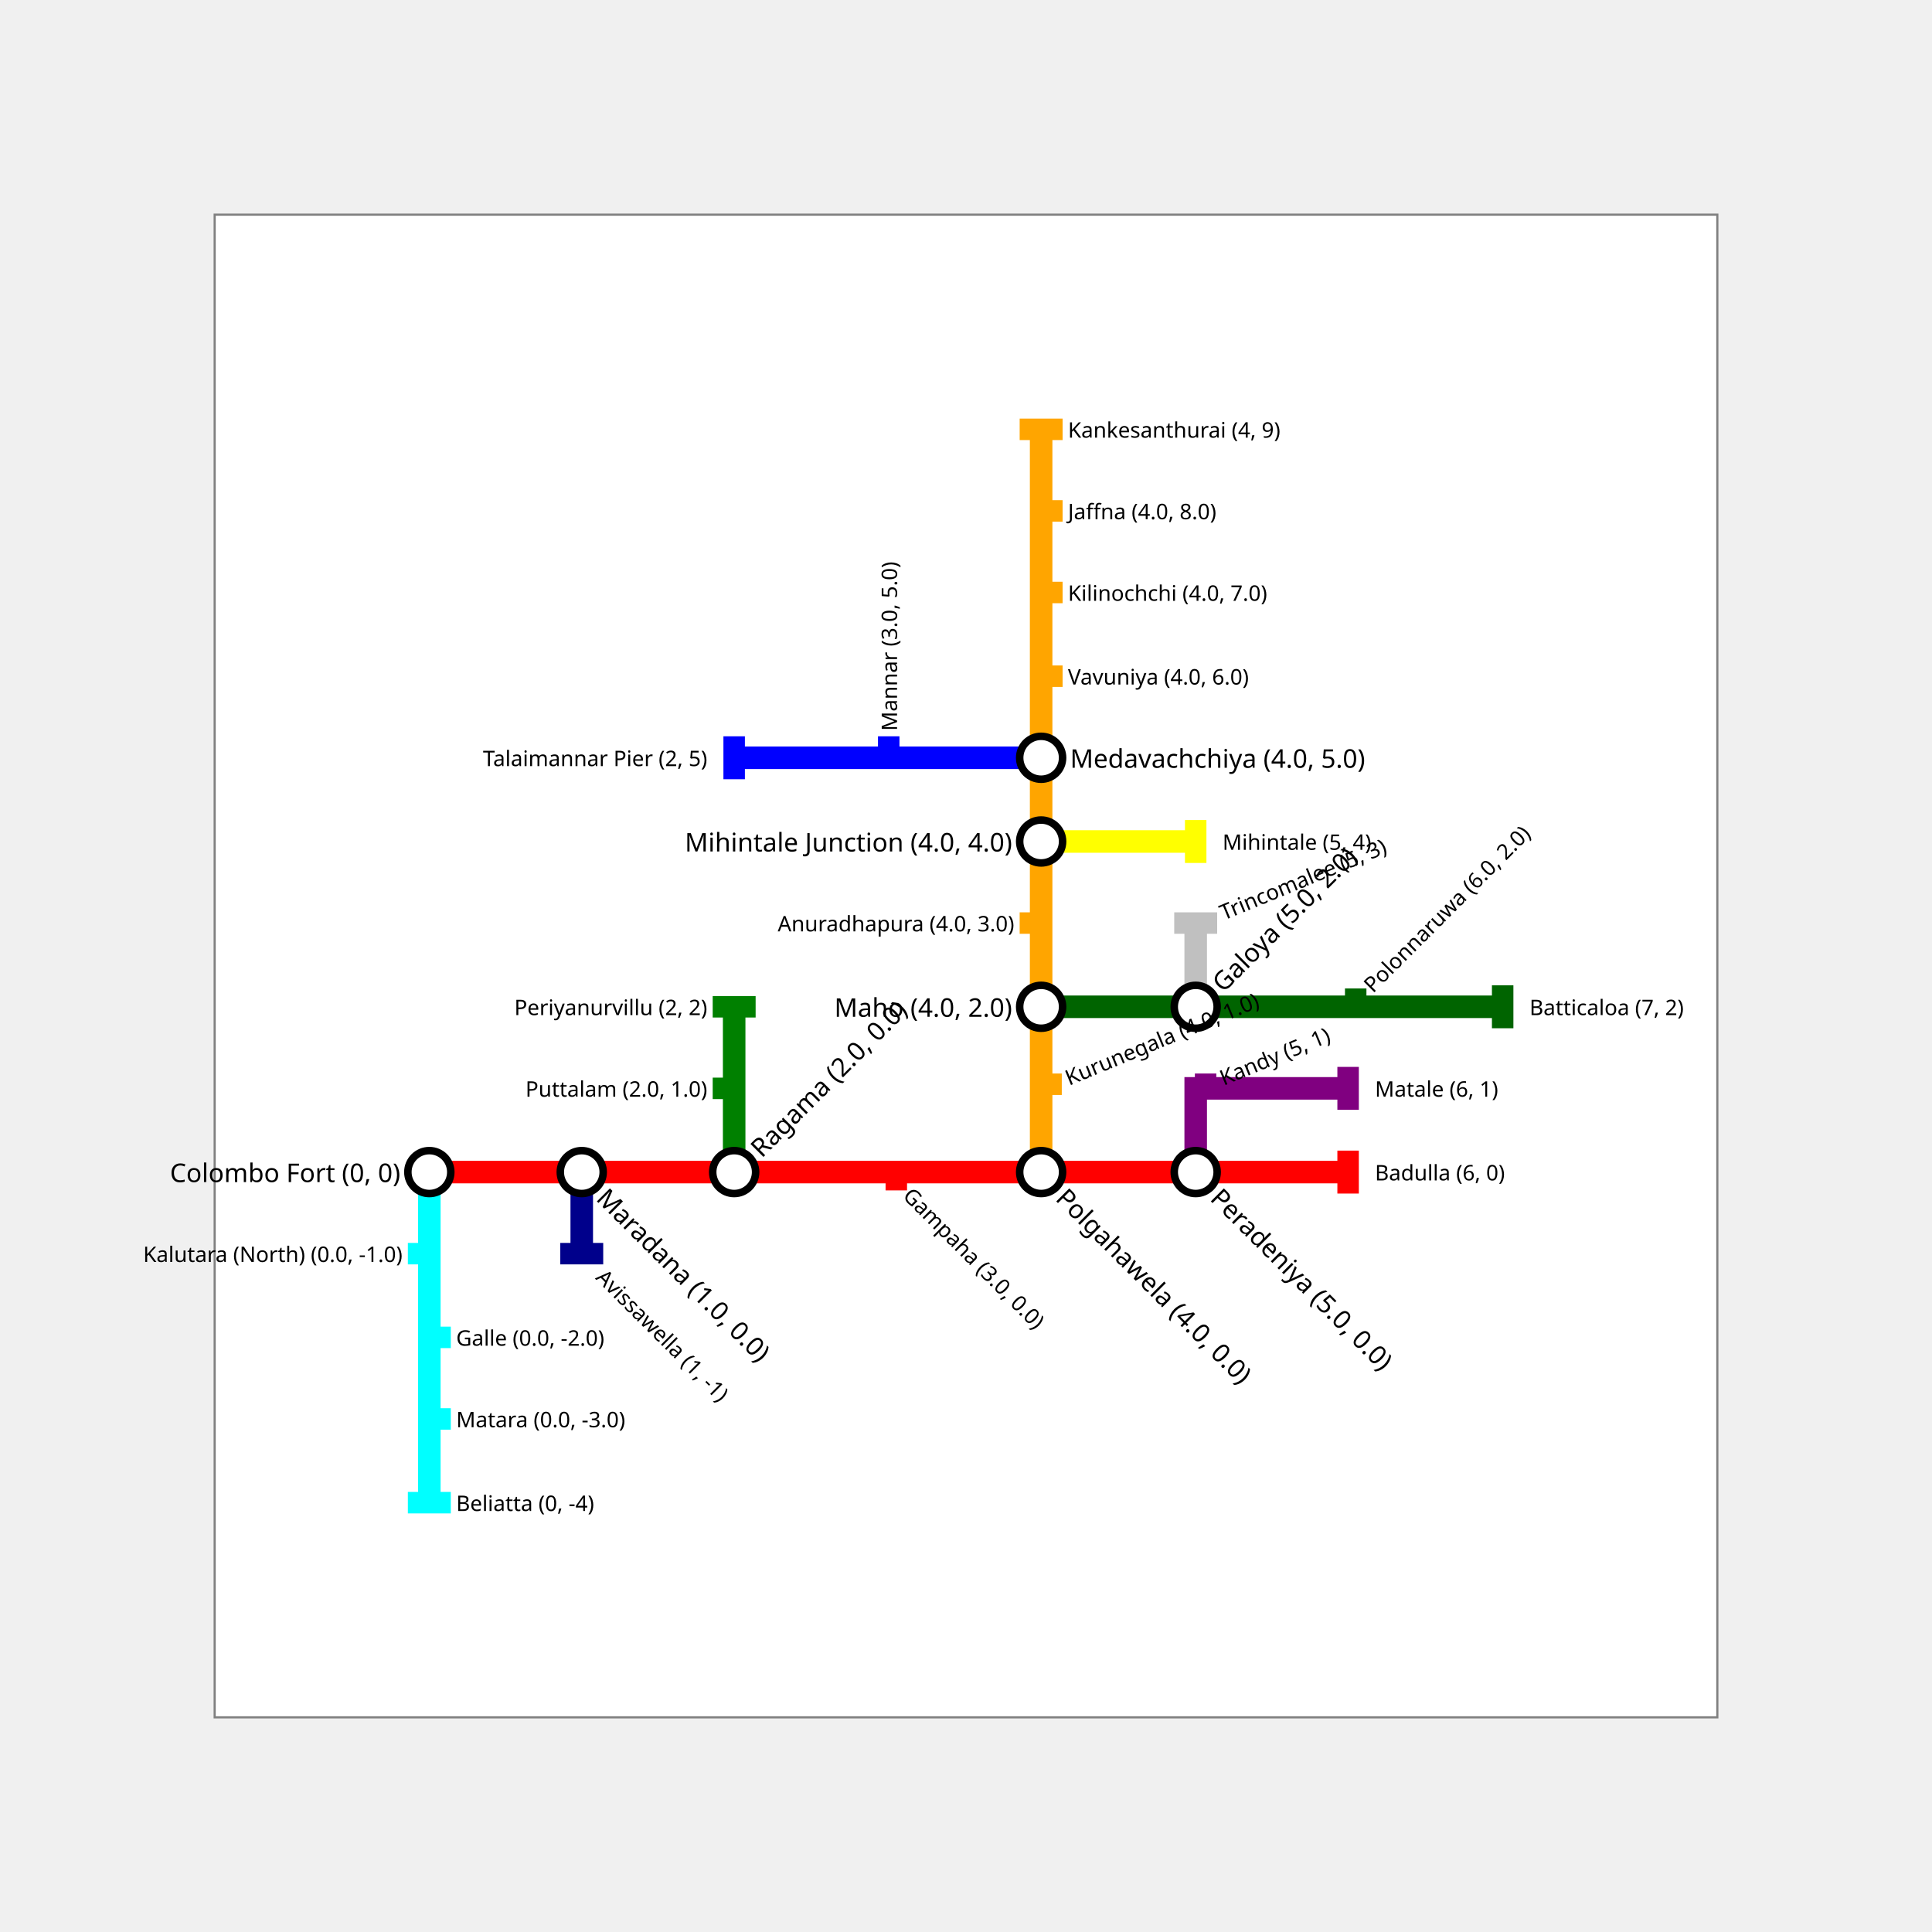
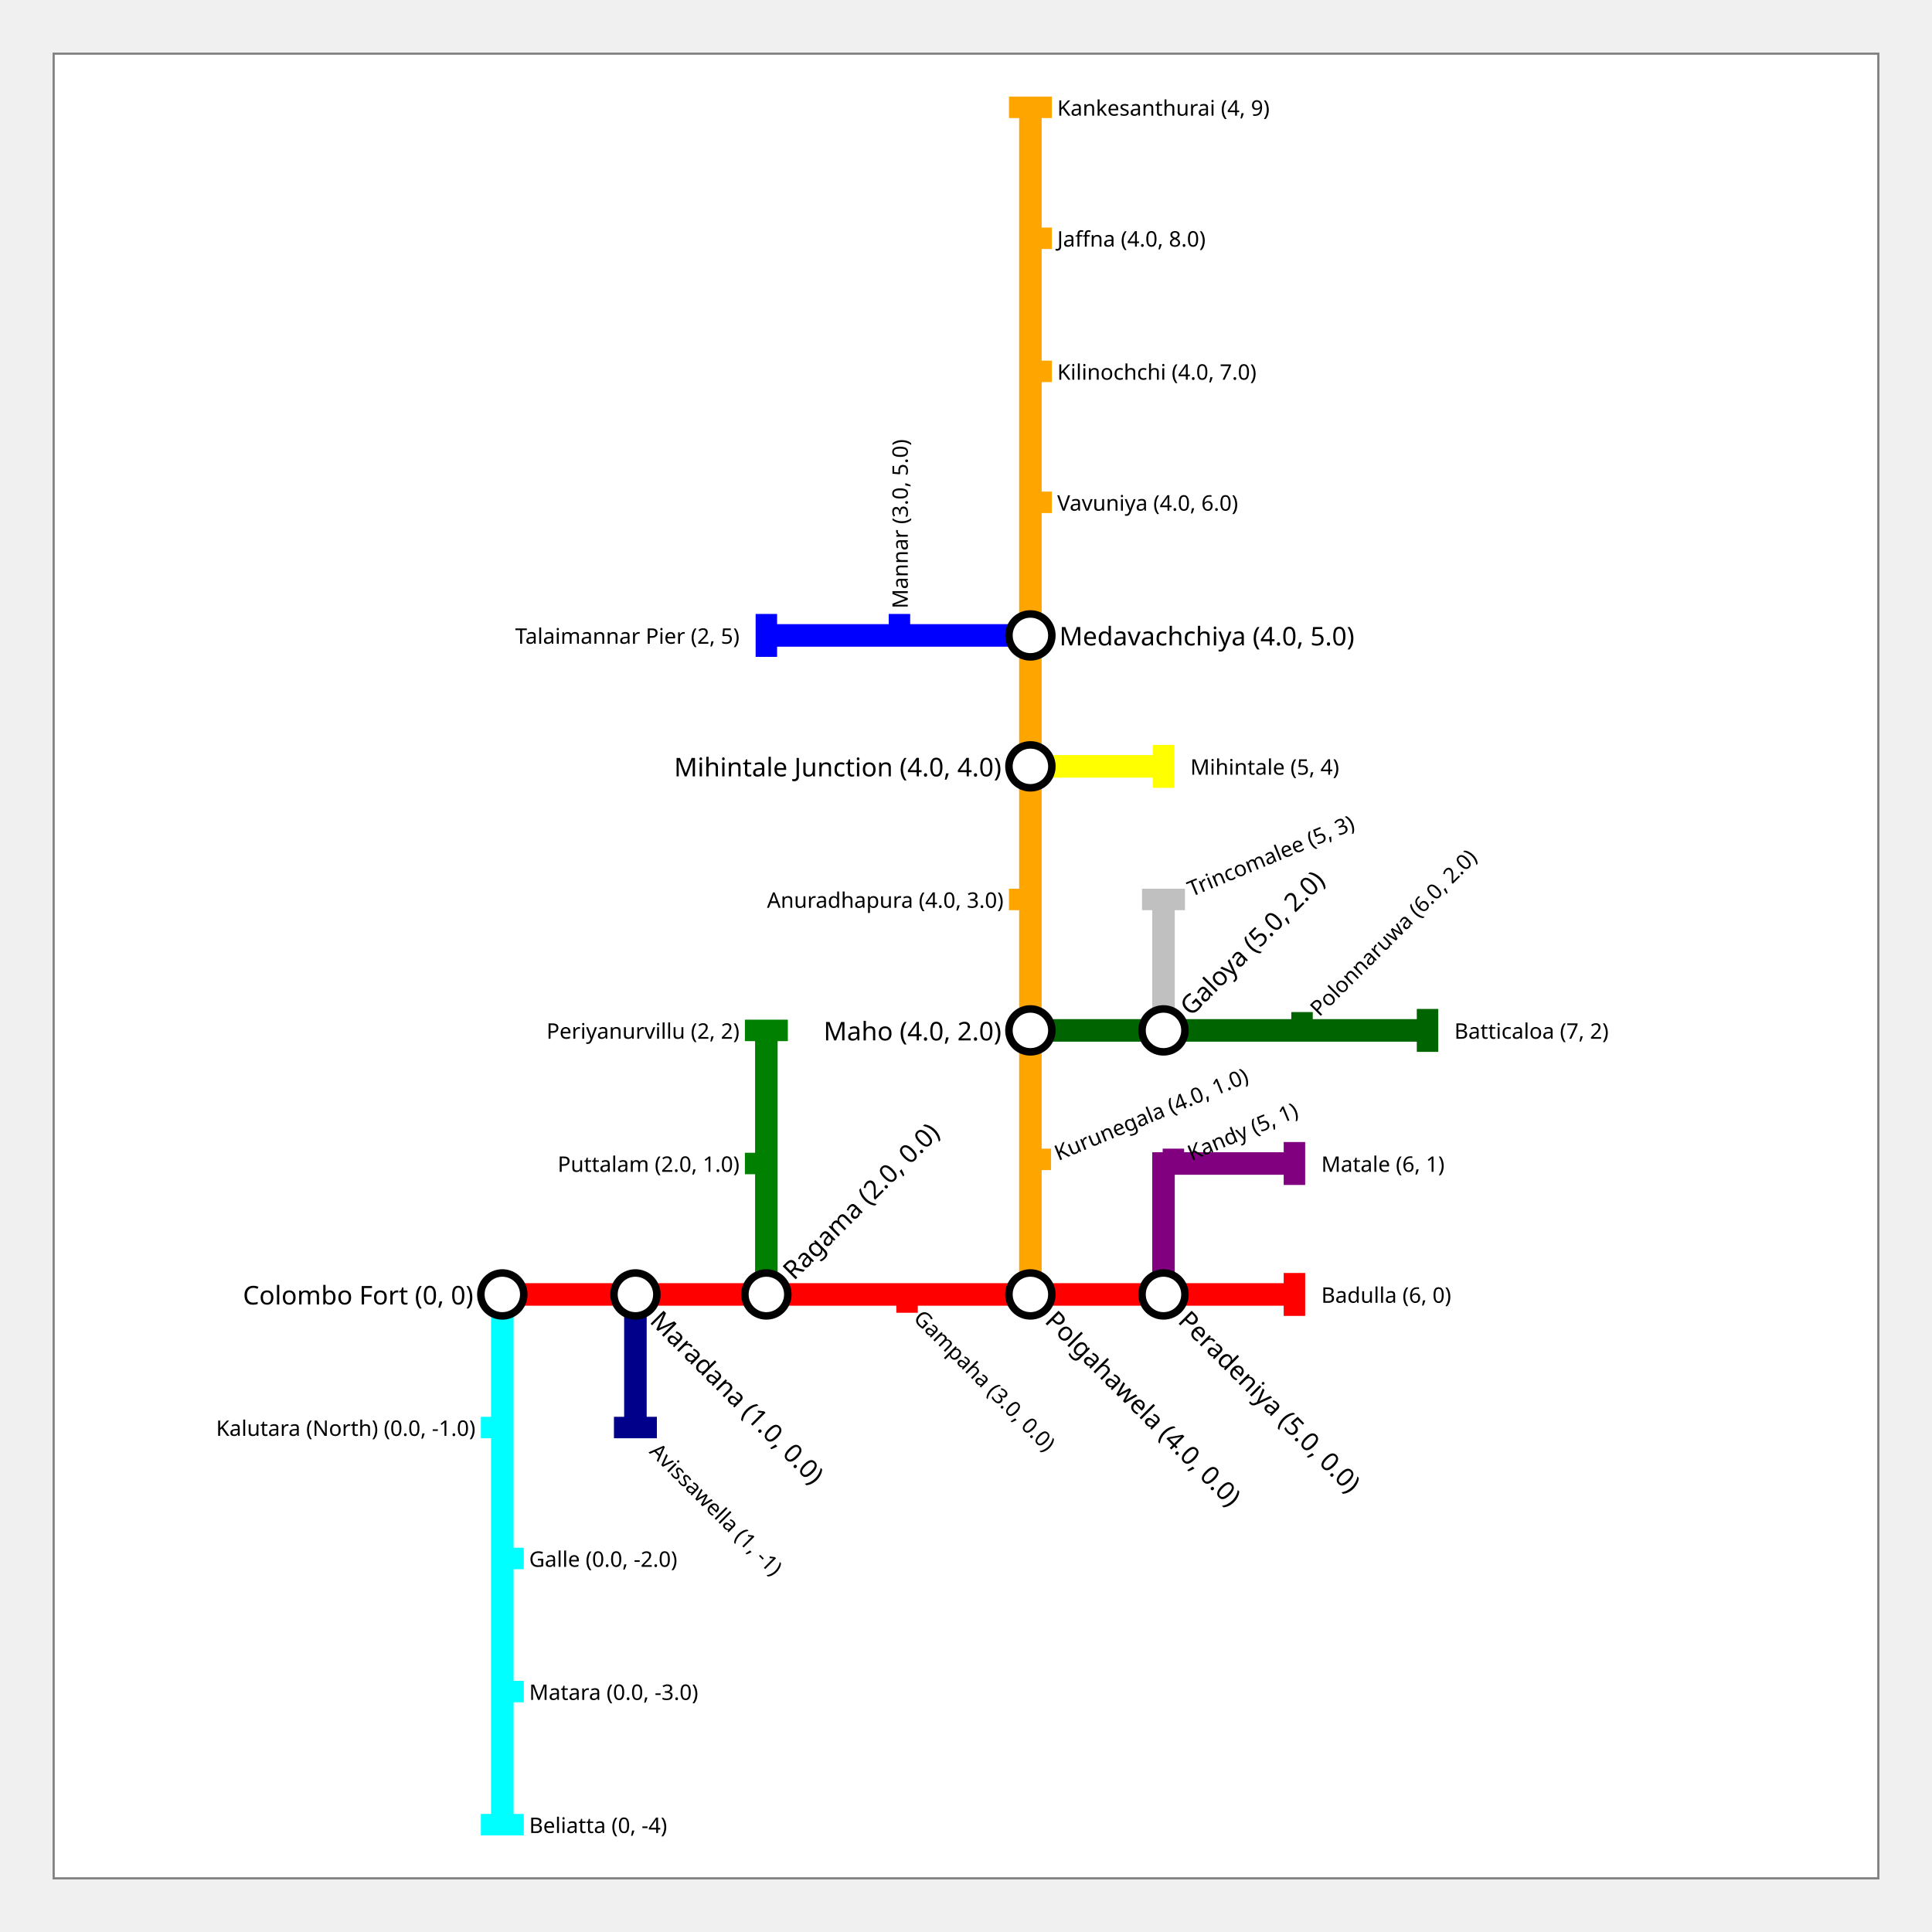
- <svg xmlns="http://www.w3.org/2000/svg" width="900" height="900" padding="200">
-   <rect x="100.0" y="100.0" width="700" height="700" fill="white" stroke="gray" />
+ <svg xmlns="http://www.w3.org/2000/svg" width="900" height="900" padding="50">
+   <rect x="25.0" y="25.0" width="850" height="850" fill="white" stroke="gray" />
  <g>
-     <polyline fill="none" stroke-width="10.5" stroke-opacity="1" points="200,546 271,546 342,546 414,546 485,546 557,546 628,546" stroke="red" />
-     <rect stroke="none" fill-opacity="1" x="623" y="536" width="10" height="20" fill="red" />
+     <polyline fill="none" stroke-width="10.5" stroke-opacity="1" points="234,603 296,603 357,603 419,603 480,603 542,603 603,603" stroke="red" />
+     <rect stroke="none" fill-opacity="1" x="598" y="593" width="10" height="20" fill="red" />
  </g>
  <g>
-     <polyline fill="none" stroke-width="10.5" stroke-opacity="1" points="200,546 200,584 200,623 200,661 200,700" stroke="cyan" />
-     <rect stroke="none" fill-opacity="1" x="190" y="695" width="20" height="10" fill="cyan" />
+     <polyline fill="none" stroke-width="10.5" stroke-opacity="1" points="234,603 234,665 234,726 234,788 234,850" stroke="cyan" />
+     <rect stroke="none" fill-opacity="1" x="224" y="845" width="20" height="10" fill="cyan" />
  </g>
  <g>
-     <polyline fill="none" stroke-width="10.5" stroke-opacity="1" points="485,546 485,507 485,469 485,430 485,392 485,353 485,315 485,276 485,238 485,200" stroke="orange" />
-     <rect stroke="none" fill-opacity="1" x="475" y="195" width="20" height="10" fill="orange" />
+     <polyline fill="none" stroke-width="10.5" stroke-opacity="1" points="480,603 480,542 480,480 480,419 480,357 480,296 480,234 480,173 480,111 480,50" stroke="orange" />
+     <rect stroke="none" fill-opacity="1" x="470" y="45" width="20" height="10" fill="orange" />
  </g>
  <g>
-     <polyline fill="none" stroke-width="10.5" stroke-opacity="1" points="271,546 271,584" stroke="darkblue" />
-     <rect stroke="none" fill-opacity="1" x="261" y="579" width="20" height="10" fill="darkblue" />
+     <polyline fill="none" stroke-width="10.5" stroke-opacity="1" points="296,603 296,665" stroke="darkblue" />
+     <rect stroke="none" fill-opacity="1" x="286" y="660" width="20" height="10" fill="darkblue" />
  </g>
  <g>
-     <polyline fill="none" stroke-width="10.5" stroke-opacity="1" points="342,546 342,507 342,469" stroke="green" />
-     <rect stroke="none" fill-opacity="1" x="332" y="464" width="20" height="10" fill="green" />
+     <polyline fill="none" stroke-width="10.5" stroke-opacity="1" points="357,603 357,542 357,480" stroke="green" />
+     <rect stroke="none" fill-opacity="1" x="347" y="475" width="20" height="10" fill="green" />
  </g>
  <g>
-     <polyline fill="none" stroke-width="10.5" stroke-opacity="1" points="557,546 557,507 628,507" stroke="purple" />
-     <rect stroke="none" fill-opacity="1" x="623" y="497" width="10" height="20" fill="purple" />
+     <polyline fill="none" stroke-width="10.5" stroke-opacity="1" points="542,603 542,542 603,542" stroke="purple" />
+     <rect stroke="none" fill-opacity="1" x="598" y="532" width="10" height="20" fill="purple" />
  </g>
  <g>
-     <polyline fill="none" stroke-width="10.5" stroke-opacity="1" points="485,392 557,392" stroke="yellow" />
-     <rect stroke="none" fill-opacity="1" x="552" y="382" width="10" height="20" fill="yellow" />
+     <polyline fill="none" stroke-width="10.5" stroke-opacity="1" points="480,357 542,357" stroke="yellow" />
+     <rect stroke="none" fill-opacity="1" x="537" y="347" width="10" height="20" fill="yellow" />
  </g>
  <g>
-     <polyline fill="none" stroke-width="10.5" stroke-opacity="1" points="485,353 414,353 342,353" stroke="blue" />
-     <rect stroke="none" fill-opacity="1" x="337" y="343" width="10" height="20" fill="blue" />
+     <polyline fill="none" stroke-width="10.5" stroke-opacity="1" points="480,296 419,296 357,296" stroke="blue" />
+     <rect stroke="none" fill-opacity="1" x="352" y="286" width="10" height="20" fill="blue" />
  </g>
  <g>
-     <polyline fill="none" stroke-width="10.5" stroke-opacity="1" points="485,469 557,469 628,469 700,469" stroke="darkgreen" />
-     <rect stroke="none" fill-opacity="1" x="695" y="459" width="10" height="20" fill="darkgreen" />
+     <polyline fill="none" stroke-width="10.5" stroke-opacity="1" points="480,480 542,480 603,480 665,480" stroke="darkgreen" />
+     <rect stroke="none" fill-opacity="1" x="660" y="470" width="10" height="20" fill="darkgreen" />
  </g>
  <g>
-     <polyline fill="none" stroke-width="10.5" stroke-opacity="1" points="557,469 557,430" stroke="silver" />
-     <rect stroke="none" fill-opacity="1" x="547" y="425" width="20" height="10" fill="silver" />
+     <polyline fill="none" stroke-width="10.5" stroke-opacity="1" points="542,480 542,419" stroke="silver" />
+     <rect stroke="none" fill-opacity="1" x="532" y="414" width="20" height="10" fill="silver" />
  </g>
  <g>
-     <circle r="10" fill="white" stroke="black" stroke-width="3.5" cx="200" cy="546" />
-     <text fill="black" stroke="none" font-size="12" font-family="Trebuchet MS" font-weight="100" text-anchor="end" dominant-baseline="central" x="186.5" y="546" transform="translate(200,546) rotate(-0) translate(-200,-546)">Colombo Fort (0, 0)</text>
+     <circle r="10" fill="white" stroke="black" stroke-width="3.5" cx="234" cy="603" />
+     <text fill="black" stroke="none" font-size="12" font-family="Trebuchet MS" font-weight="100" text-anchor="end" dominant-baseline="central" x="220.5" y="603" transform="translate(234,603) rotate(-0) translate(-234,-603)">Colombo Fort (0, 0)</text>
  </g>
  <g>
-     <circle r="10" fill="white" stroke="black" stroke-width="3.5" cx="271" cy="546" />
-     <text fill="black" stroke="none" font-size="12" font-family="Trebuchet MS" font-weight="100" text-anchor="start" dominant-baseline="central" x="284.5" y="546" transform="translate(271,546) rotate(-315) translate(-271,-546)">Maradana (1.0, 0.0)</text>
+     <circle r="10" fill="white" stroke="black" stroke-width="3.5" cx="296" cy="603" />
+     <text fill="black" stroke="none" font-size="12" font-family="Trebuchet MS" font-weight="100" text-anchor="start" dominant-baseline="central" x="309.5" y="603" transform="translate(296,603) rotate(-315) translate(-296,-603)">Maradana (1.0, 0.0)</text>
  </g>
  <g>
-     <circle r="10" fill="white" stroke="black" stroke-width="3.5" cx="342" cy="546" />
-     <text fill="black" stroke="none" font-size="12" font-family="Trebuchet MS" font-weight="100" text-anchor="start" dominant-baseline="central" x="355.5" y="546" transform="translate(342,546) rotate(-45) translate(-342,-546)">Ragama (2.0, 0.0)</text>
+     <circle r="10" fill="white" stroke="black" stroke-width="3.5" cx="357" cy="603" />
+     <text fill="black" stroke="none" font-size="12" font-family="Trebuchet MS" font-weight="100" text-anchor="start" dominant-baseline="central" x="370.5" y="603" transform="translate(357,603) rotate(-45) translate(-357,-603)">Ragama (2.0, 0.0)</text>
  </g>
  <g>
-     <circle r="10" fill="white" stroke="black" stroke-width="3.5" cx="485" cy="546" />
-     <text fill="black" stroke="none" font-size="12" font-family="Trebuchet MS" font-weight="100" text-anchor="start" dominant-baseline="central" x="498.5" y="546" transform="translate(485,546) rotate(-315) translate(-485,-546)">Polgahawela (4.0, 0.0)</text>
+     <circle r="10" fill="white" stroke="black" stroke-width="3.5" cx="480" cy="603" />
+     <text fill="black" stroke="none" font-size="12" font-family="Trebuchet MS" font-weight="100" text-anchor="start" dominant-baseline="central" x="493.5" y="603" transform="translate(480,603) rotate(-315) translate(-480,-603)">Polgahawela (4.0, 0.0)</text>
  </g>
  <g>
-     <circle r="10" fill="white" stroke="black" stroke-width="3.5" cx="557" cy="546" />
-     <text fill="black" stroke="none" font-size="12" font-family="Trebuchet MS" font-weight="100" text-anchor="start" dominant-baseline="central" x="570.5" y="546" transform="translate(557,546) rotate(-315) translate(-557,-546)">Peradeniya (5.0, 0.0)</text>
+     <circle r="10" fill="white" stroke="black" stroke-width="3.5" cx="542" cy="603" />
+     <text fill="black" stroke="none" font-size="12" font-family="Trebuchet MS" font-weight="100" text-anchor="start" dominant-baseline="central" x="555.5" y="603" transform="translate(542,603) rotate(-315) translate(-542,-603)">Peradeniya (5.0, 0.0)</text>
  </g>
  <g>
-     <circle r="10" fill="white" stroke="black" stroke-width="3.5" cx="485" cy="469" />
-     <text fill="black" stroke="none" font-size="12" font-family="Trebuchet MS" font-weight="100" text-anchor="end" dominant-baseline="central" x="471.5" y="469" transform="translate(485,469) rotate(-0) translate(-485,-469)">Maho (4.0, 2.0)</text>
+     <circle r="10" fill="white" stroke="black" stroke-width="3.5" cx="480" cy="480" />
+     <text fill="black" stroke="none" font-size="12" font-family="Trebuchet MS" font-weight="100" text-anchor="end" dominant-baseline="central" x="466.5" y="480" transform="translate(480,480) rotate(-0) translate(-480,-480)">Maho (4.0, 2.0)</text>
  </g>
  <g>
-     <circle r="10" fill="white" stroke="black" stroke-width="3.5" cx="485" cy="392" />
-     <text fill="black" stroke="none" font-size="12" font-family="Trebuchet MS" font-weight="100" text-anchor="end" dominant-baseline="central" x="471.5" y="392" transform="translate(485,392) rotate(-0) translate(-485,-392)">Mihintale Junction (4.0, 4.0)</text>
+     <circle r="10" fill="white" stroke="black" stroke-width="3.5" cx="480" cy="357" />
+     <text fill="black" stroke="none" font-size="12" font-family="Trebuchet MS" font-weight="100" text-anchor="end" dominant-baseline="central" x="466.5" y="357" transform="translate(480,357) rotate(-0) translate(-480,-357)">Mihintale Junction (4.0, 4.0)</text>
  </g>
  <g>
-     <circle r="10" fill="white" stroke="black" stroke-width="3.5" cx="485" cy="353" />
-     <text fill="black" stroke="none" font-size="12" font-family="Trebuchet MS" font-weight="100" text-anchor="start" dominant-baseline="central" x="498.5" y="353" transform="translate(485,353) rotate(-0) translate(-485,-353)">Medavachchiya (4.0, 5.0)</text>
+     <circle r="10" fill="white" stroke="black" stroke-width="3.5" cx="480" cy="296" />
+     <text fill="black" stroke="none" font-size="12" font-family="Trebuchet MS" font-weight="100" text-anchor="start" dominant-baseline="central" x="493.5" y="296" transform="translate(480,296) rotate(-0) translate(-480,-296)">Medavachchiya (4.0, 5.0)</text>
  </g>
  <g>
-     <circle r="10" fill="white" stroke="black" stroke-width="3.5" cx="557" cy="469" />
-     <text fill="black" stroke="none" font-size="12" font-family="Trebuchet MS" font-weight="100" text-anchor="start" dominant-baseline="central" x="570.5" y="469" transform="translate(557,469) rotate(-45) translate(-557,-469)">Galoya (5.0, 2.0)</text>
+     <circle r="10" fill="white" stroke="black" stroke-width="3.5" cx="542" cy="480" />
+     <text fill="black" stroke="none" font-size="12" font-family="Trebuchet MS" font-weight="100" text-anchor="start" dominant-baseline="central" x="555.5" y="480" transform="translate(542,480) rotate(-45) translate(-542,-480)">Galoya (5.0, 2.0)</text>
  </g>
  <g>
-     <text fill="black" stroke="none" font-size="10" font-family="Trebuchet MS" font-weight="100" text-anchor="start" dominant-baseline="central" x="497.5" y="200" transform="translate(485,200) rotate(-0) translate(-485,-200)">Kankesanthurai (4, 9)</text>
+     <text fill="black" stroke="none" font-size="10" font-family="Trebuchet MS" font-weight="100" text-anchor="start" dominant-baseline="central" x="492.5" y="50" transform="translate(480,50) rotate(-0) translate(-480,-50)">Kankesanthurai (4, 9)</text>
  </g>
  <g>
-     <text fill="black" stroke="none" font-size="10" font-family="Trebuchet MS" font-weight="100" text-anchor="start" dominant-baseline="central" x="640.5" y="546" transform="translate(628,546) rotate(-0) translate(-628,-546)">Badulla (6, 0)</text>
+     <text fill="black" stroke="none" font-size="10" font-family="Trebuchet MS" font-weight="100" text-anchor="start" dominant-baseline="central" x="615.5" y="603" transform="translate(603,603) rotate(-0) translate(-603,-603)">Badulla (6, 0)</text>
  </g>
  <g>
-     <text fill="black" stroke="none" font-size="10" font-family="Trebuchet MS" font-weight="100" text-anchor="start" dominant-baseline="central" x="212.5" y="700" transform="translate(200,700) rotate(-0) translate(-200,-700)">Beliatta (0, -4)</text>
+     <text fill="black" stroke="none" font-size="10" font-family="Trebuchet MS" font-weight="100" text-anchor="start" dominant-baseline="central" x="246.5" y="850" transform="translate(234,850) rotate(-0) translate(-234,-850)">Beliatta (0, -4)</text>
  </g>
  <g>
-     <text fill="black" stroke="none" font-size="10" font-family="Trebuchet MS" font-weight="100" text-anchor="start" dominant-baseline="central" x="283.5" y="584" transform="translate(271,584) rotate(-315) translate(-271,-584)">Avissawella (1, -1)</text>
+     <text fill="black" stroke="none" font-size="10" font-family="Trebuchet MS" font-weight="100" text-anchor="start" dominant-baseline="central" x="308.5" y="665" transform="translate(296,665) rotate(-315) translate(-296,-665)">Avissawella (1, -1)</text>
  </g>
  <g>
-     <text fill="black" stroke="none" font-size="10" font-family="Trebuchet MS" font-weight="100" text-anchor="end" dominant-baseline="central" x="329.5" y="469" transform="translate(342,469) rotate(-0) translate(-342,-469)">Periyanurvillu (2, 2)</text>
+     <text fill="black" stroke="none" font-size="10" font-family="Trebuchet MS" font-weight="100" text-anchor="end" dominant-baseline="central" x="344.5" y="480" transform="translate(357,480) rotate(-0) translate(-357,-480)">Periyanurvillu (2, 2)</text>
  </g>
  <g>
-     <text fill="black" stroke="none" font-size="10" font-family="Trebuchet MS" font-weight="100" text-anchor="start" dominant-baseline="central" x="640.5" y="507" transform="translate(628,507) rotate(-0) translate(-628,-507)">Matale (6, 1)</text>
+     <text fill="black" stroke="none" font-size="10" font-family="Trebuchet MS" font-weight="100" text-anchor="start" dominant-baseline="central" x="615.5" y="542" transform="translate(603,542) rotate(-0) translate(-603,-542)">Matale (6, 1)</text>
  </g>
  <g>
-     <text fill="black" stroke="none" font-size="10" font-family="Trebuchet MS" font-weight="100" text-anchor="start" dominant-baseline="central" x="569.5" y="392" transform="translate(557,392) rotate(-0) translate(-557,-392)">Mihintale (5, 4)</text>
+     <text fill="black" stroke="none" font-size="10" font-family="Trebuchet MS" font-weight="100" text-anchor="start" dominant-baseline="central" x="554.5" y="357" transform="translate(542,357) rotate(-0) translate(-542,-357)">Mihintale (5, 4)</text>
  </g>
  <g>
-     <text fill="black" stroke="none" font-size="10" font-family="Trebuchet MS" font-weight="100" text-anchor="end" dominant-baseline="central" x="329.5" y="353" transform="translate(342,353) rotate(-0) translate(-342,-353)">Talaimannar Pier (2, 5)</text>
+     <text fill="black" stroke="none" font-size="10" font-family="Trebuchet MS" font-weight="100" text-anchor="end" dominant-baseline="central" x="344.5" y="296" transform="translate(357,296) rotate(-0) translate(-357,-296)">Talaimannar Pier (2, 5)</text>
  </g>
  <g>
-     <text fill="black" stroke="none" font-size="10" font-family="Trebuchet MS" font-weight="100" text-anchor="start" dominant-baseline="central" x="712.5" y="469" transform="translate(700,469) rotate(-0) translate(-700,-469)">Batticaloa (7, 2)</text>
+     <text fill="black" stroke="none" font-size="10" font-family="Trebuchet MS" font-weight="100" text-anchor="start" dominant-baseline="central" x="677.5" y="480" transform="translate(665,480) rotate(-0) translate(-665,-480)">Batticaloa (7, 2)</text>
  </g>
  <g>
-     <text fill="black" stroke="none" font-size="10" font-family="Trebuchet MS" font-weight="100" text-anchor="start" dominant-baseline="central" x="569.5" y="430" transform="translate(557,430) rotate(-22.5) translate(-557,-430)">Trincomalee (5, 3)</text>
+     <text fill="black" stroke="none" font-size="10" font-family="Trebuchet MS" font-weight="100" text-anchor="start" dominant-baseline="central" x="554.5" y="419" transform="translate(542,419) rotate(-22.5) translate(-542,-419)">Trincomalee (5, 3)</text>
  </g>
  <g>
-     <rect stroke="none" fill-opacity="1" x="556.619" y="500.087" width="10" height="10" fill="purple" />
-     <text fill="black" stroke="none" font-size="10" font-family="Trebuchet MS" font-weight="100" text-anchor="start" dominant-baseline="central" x="569.5" y="507" transform="translate(557,507) rotate(-22.5) translate(-557,-507)">Kandy (5, 1)</text>
+     <rect stroke="none" fill-opacity="1" x="541.619" y="535.087" width="10" height="10" fill="purple" />
+     <text fill="black" stroke="none" font-size="10" font-family="Trebuchet MS" font-weight="100" text-anchor="start" dominant-baseline="central" x="554.5" y="542" transform="translate(542,542) rotate(-22.5) translate(-542,-542)">Kandy (5, 1)</text>
  </g>
  <g>
-     <rect stroke="none" fill-opacity="1" x="412.536" y="544.536" width="10" height="10" fill="red" />
-     <text fill="black" stroke="none" font-size="10" font-family="Trebuchet MS" font-weight="100" text-anchor="start" dominant-baseline="central" x="426.5" y="546" transform="translate(414,546) rotate(-315) translate(-414,-546)">Gampaha (3.0, 0.0)</text>
+     <rect stroke="none" fill-opacity="1" x="417.536" y="601.536" width="10" height="10" fill="red" />
+     <text fill="black" stroke="none" font-size="10" font-family="Trebuchet MS" font-weight="100" text-anchor="start" dominant-baseline="central" x="431.5" y="603" transform="translate(419,603) rotate(-315) translate(-419,-603)">Gampaha (3.0, 0.0)</text>
  </g>
  <g>
-     <rect stroke="none" fill-opacity="1" x="200.0" y="618.0" width="10" height="10" fill="cyan" />
-     <text fill="black" stroke="none" font-size="10" font-family="Trebuchet MS" font-weight="100" text-anchor="start" dominant-baseline="central" x="212.5" y="623" transform="translate(200,623) rotate(-0) translate(-200,-623)">Galle (0.0, -2.0)</text>
+     <rect stroke="none" fill-opacity="1" x="234.0" y="721.0" width="10" height="10" fill="cyan" />
+     <text fill="black" stroke="none" font-size="10" font-family="Trebuchet MS" font-weight="100" text-anchor="start" dominant-baseline="central" x="246.5" y="726" transform="translate(234,726) rotate(-0) translate(-234,-726)">Galle (0.0, -2.0)</text>
  </g>
  <g>
-     <rect stroke="none" fill-opacity="1" x="200.0" y="656.0" width="10" height="10" fill="cyan" />
-     <text fill="black" stroke="none" font-size="10" font-family="Trebuchet MS" font-weight="100" text-anchor="start" dominant-baseline="central" x="212.5" y="661" transform="translate(200,661) rotate(-0) translate(-200,-661)">Matara (0.0, -3.0)</text>
+     <rect stroke="none" fill-opacity="1" x="234.0" y="783.0" width="10" height="10" fill="cyan" />
+     <text fill="black" stroke="none" font-size="10" font-family="Trebuchet MS" font-weight="100" text-anchor="start" dominant-baseline="central" x="246.5" y="788" transform="translate(234,788) rotate(-0) translate(-234,-788)">Matara (0.0, -3.0)</text>
  </g>
  <g>
-     <rect stroke="none" fill-opacity="1" x="484.619" y="500.087" width="10" height="10" fill="orange" />
-     <text fill="black" stroke="none" font-size="10" font-family="Trebuchet MS" font-weight="100" text-anchor="start" dominant-baseline="central" x="497.5" y="507" transform="translate(485,507) rotate(-22.5) translate(-485,-507)">Kurunegala (4.0, 1.0)</text>
+     <rect stroke="none" fill-opacity="1" x="479.619" y="535.087" width="10" height="10" fill="orange" />
+     <text fill="black" stroke="none" font-size="10" font-family="Trebuchet MS" font-weight="100" text-anchor="start" dominant-baseline="central" x="492.5" y="542" transform="translate(480,542) rotate(-22.5) translate(-480,-542)">Kurunegala (4.0, 1.0)</text>
  </g>
  <g>
-     <rect stroke="none" fill-opacity="1" x="475.0" y="425.0" width="10" height="10" fill="orange" />
-     <text fill="black" stroke="none" font-size="10" font-family="Trebuchet MS" font-weight="100" text-anchor="end" dominant-baseline="central" x="472.5" y="430" transform="translate(485,430) rotate(-0) translate(-485,-430)">Anuradhapura (4.0, 3.0)</text>
+     <rect stroke="none" fill-opacity="1" x="470.0" y="414.0" width="10" height="10" fill="orange" />
+     <text fill="black" stroke="none" font-size="10" font-family="Trebuchet MS" font-weight="100" text-anchor="end" dominant-baseline="central" x="467.5" y="419" transform="translate(480,419) rotate(-0) translate(-480,-419)">Anuradhapura (4.0, 3.0)</text>
  </g>
  <g>
-     <rect stroke="none" fill-opacity="1" x="485.0" y="310.0" width="10" height="10" fill="orange" />
-     <text fill="black" stroke="none" font-size="10" font-family="Trebuchet MS" font-weight="100" text-anchor="start" dominant-baseline="central" x="497.5" y="315" transform="translate(485,315) rotate(-0) translate(-485,-315)">Vavuniya (4.0, 6.0)</text>
+     <rect stroke="none" fill-opacity="1" x="480.0" y="229.0" width="10" height="10" fill="orange" />
+     <text fill="black" stroke="none" font-size="10" font-family="Trebuchet MS" font-weight="100" text-anchor="start" dominant-baseline="central" x="492.5" y="234" transform="translate(480,234) rotate(-0) translate(-480,-234)">Vavuniya (4.0, 6.0)</text>
  </g>
  <g>
-     <rect stroke="none" fill-opacity="1" x="485.0" y="271.0" width="10" height="10" fill="orange" />
-     <text fill="black" stroke="none" font-size="10" font-family="Trebuchet MS" font-weight="100" text-anchor="start" dominant-baseline="central" x="497.5" y="276" transform="translate(485,276) rotate(-0) translate(-485,-276)">Kilinochchi (4.0, 7.0)</text>
+     <rect stroke="none" fill-opacity="1" x="480.0" y="168.0" width="10" height="10" fill="orange" />
+     <text fill="black" stroke="none" font-size="10" font-family="Trebuchet MS" font-weight="100" text-anchor="start" dominant-baseline="central" x="492.5" y="173" transform="translate(480,173) rotate(-0) translate(-480,-173)">Kilinochchi (4.0, 7.0)</text>
  </g>
  <g>
-     <rect stroke="none" fill-opacity="1" x="485.0" y="233.0" width="10" height="10" fill="orange" />
-     <text fill="black" stroke="none" font-size="10" font-family="Trebuchet MS" font-weight="100" text-anchor="start" dominant-baseline="central" x="497.5" y="238" transform="translate(485,238) rotate(-0) translate(-485,-238)">Jaffna (4.0, 8.0)</text>
+     <rect stroke="none" fill-opacity="1" x="480.0" y="106.0" width="10" height="10" fill="orange" />
+     <text fill="black" stroke="none" font-size="10" font-family="Trebuchet MS" font-weight="100" text-anchor="start" dominant-baseline="central" x="492.5" y="111" transform="translate(480,111) rotate(-0) translate(-480,-111)">Jaffna (4.0, 8.0)</text>
  </g>
  <g>
-     <rect stroke="none" fill-opacity="1" x="409.0" y="343.0" width="10" height="10" fill="blue" />
-     <text fill="black" stroke="none" font-size="10" font-family="Trebuchet MS" font-weight="100" text-anchor="start" dominant-baseline="central" x="426.5" y="353" transform="translate(414,353) rotate(-90) translate(-414,-353)">Mannar (3.0, 5.0)</text>
+     <rect stroke="none" fill-opacity="1" x="414.0" y="286.0" width="10" height="10" fill="blue" />
+     <text fill="black" stroke="none" font-size="10" font-family="Trebuchet MS" font-weight="100" text-anchor="start" dominant-baseline="central" x="431.5" y="296" transform="translate(419,296) rotate(-90) translate(-419,-296)">Mannar (3.0, 5.0)</text>
  </g>
  <g>
-     <rect stroke="none" fill-opacity="1" x="190.0" y="579.0" width="10" height="10" fill="cyan" />
-     <text fill="black" stroke="none" font-size="10" font-family="Trebuchet MS" font-weight="100" text-anchor="end" dominant-baseline="central" x="187.5" y="584" transform="translate(200,584) rotate(-0) translate(-200,-584)">Kalutara (North) (0.0, -1.0)</text>
+     <rect stroke="none" fill-opacity="1" x="224.0" y="660.0" width="10" height="10" fill="cyan" />
+     <text fill="black" stroke="none" font-size="10" font-family="Trebuchet MS" font-weight="100" text-anchor="end" dominant-baseline="central" x="221.5" y="665" transform="translate(234,665) rotate(-0) translate(-234,-665)">Kalutara (North) (0.0, -1.0)</text>
  </g>
  <g>
-     <rect stroke="none" fill-opacity="1" x="332.0" y="502.0" width="10" height="10" fill="green" />
-     <text fill="black" stroke="none" font-size="10" font-family="Trebuchet MS" font-weight="100" text-anchor="end" dominant-baseline="central" x="329.5" y="507" transform="translate(342,507) rotate(-0) translate(-342,-507)">Puttalam (2.0, 1.0)</text>
+     <rect stroke="none" fill-opacity="1" x="347.0" y="537.0" width="10" height="10" fill="green" />
+     <text fill="black" stroke="none" font-size="10" font-family="Trebuchet MS" font-weight="100" text-anchor="end" dominant-baseline="central" x="344.5" y="542" transform="translate(357,542) rotate(-0) translate(-357,-542)">Puttalam (2.0, 1.0)</text>
  </g>
  <g>
-     <rect stroke="none" fill-opacity="1" x="626.536" y="460.464" width="10" height="10" fill="darkgreen" />
-     <text fill="black" stroke="none" font-size="10" font-family="Trebuchet MS" font-weight="100" text-anchor="start" dominant-baseline="central" x="640.5" y="469" transform="translate(628,469) rotate(-45) translate(-628,-469)">Polonnaruwa (6.0, 2.0)</text>
+     <rect stroke="none" fill-opacity="1" x="601.536" y="471.464" width="10" height="10" fill="darkgreen" />
+     <text fill="black" stroke="none" font-size="10" font-family="Trebuchet MS" font-weight="100" text-anchor="start" dominant-baseline="central" x="615.5" y="480" transform="translate(603,480) rotate(-45) translate(-603,-480)">Polonnaruwa (6.0, 2.0)</text>
  </g>
</svg>
